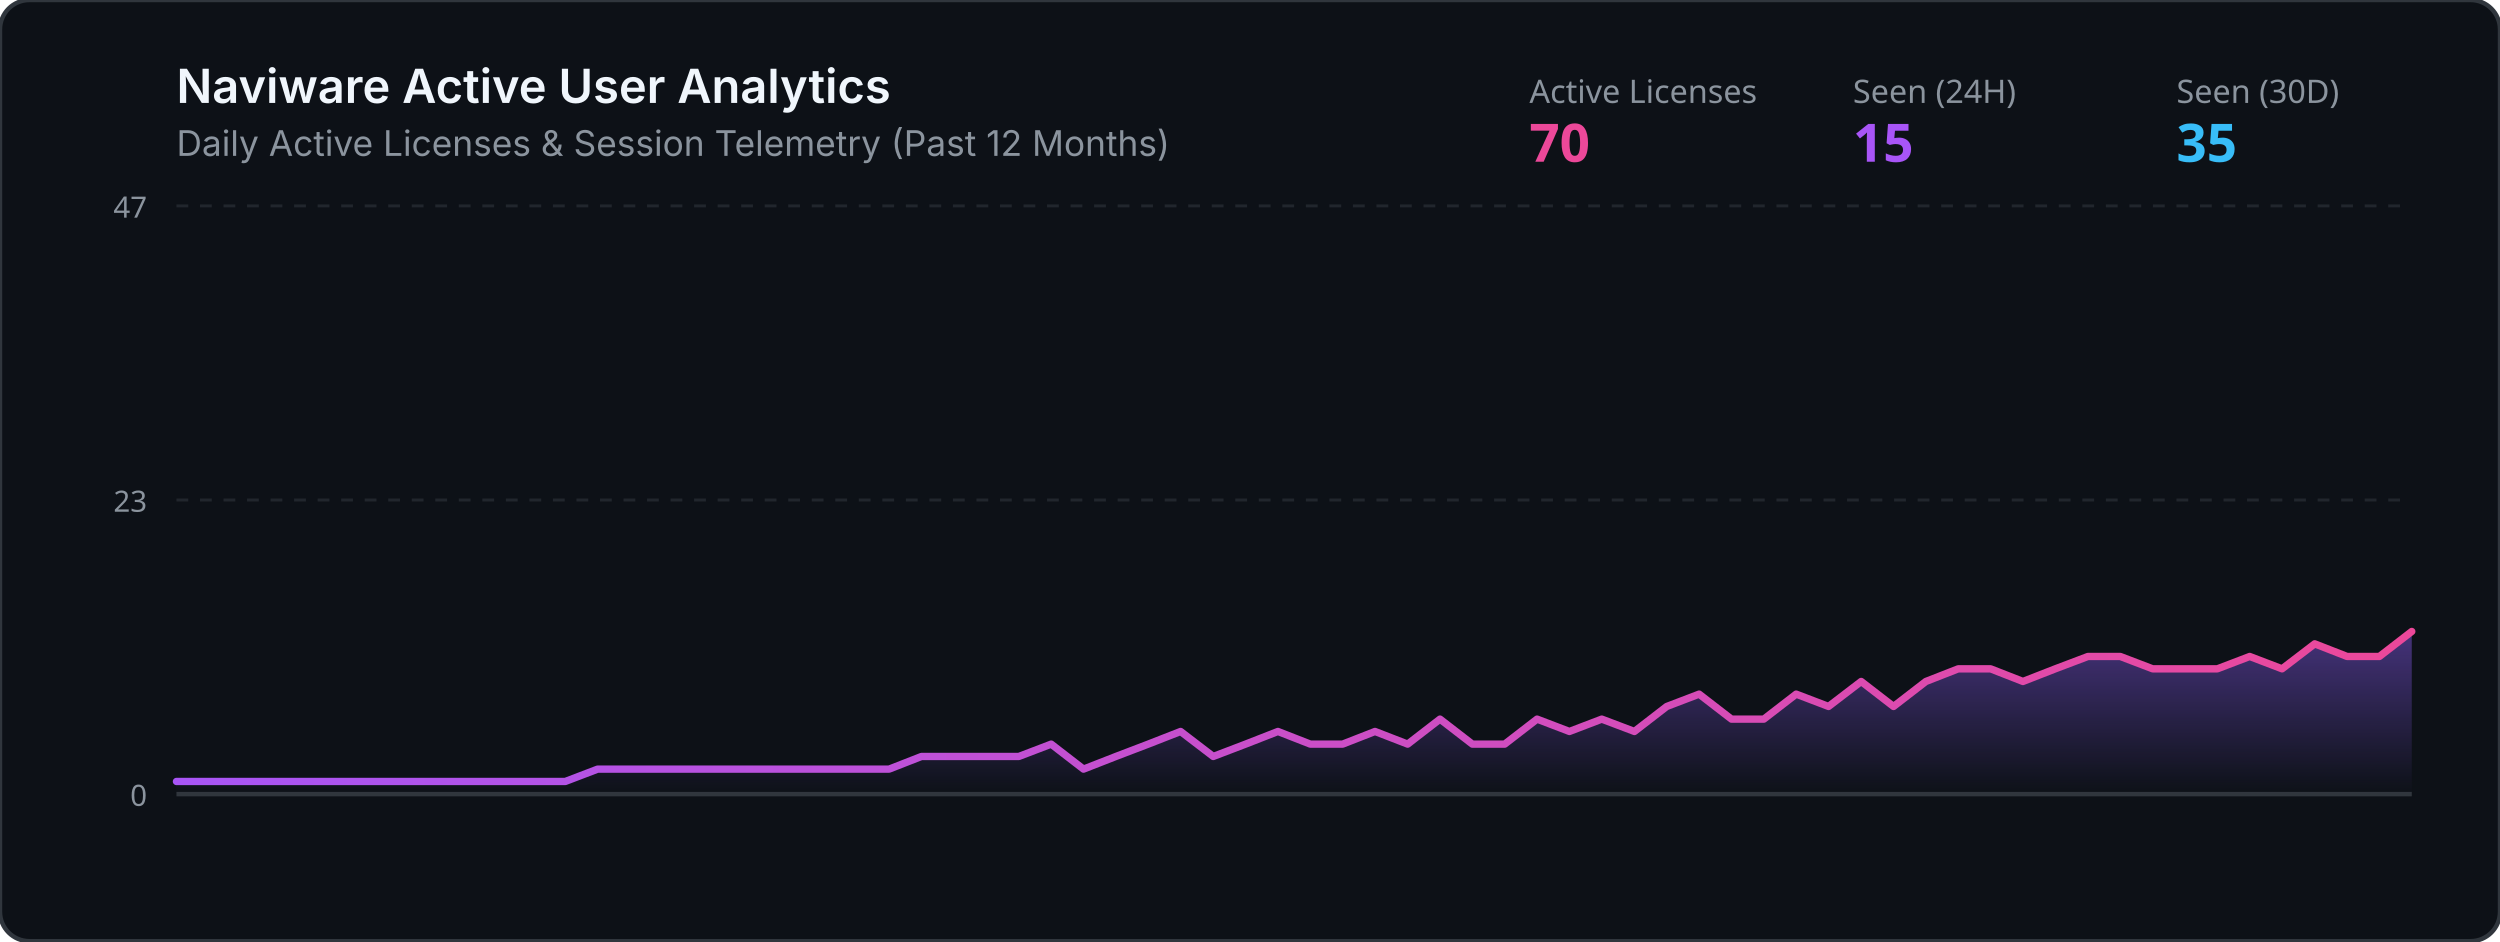
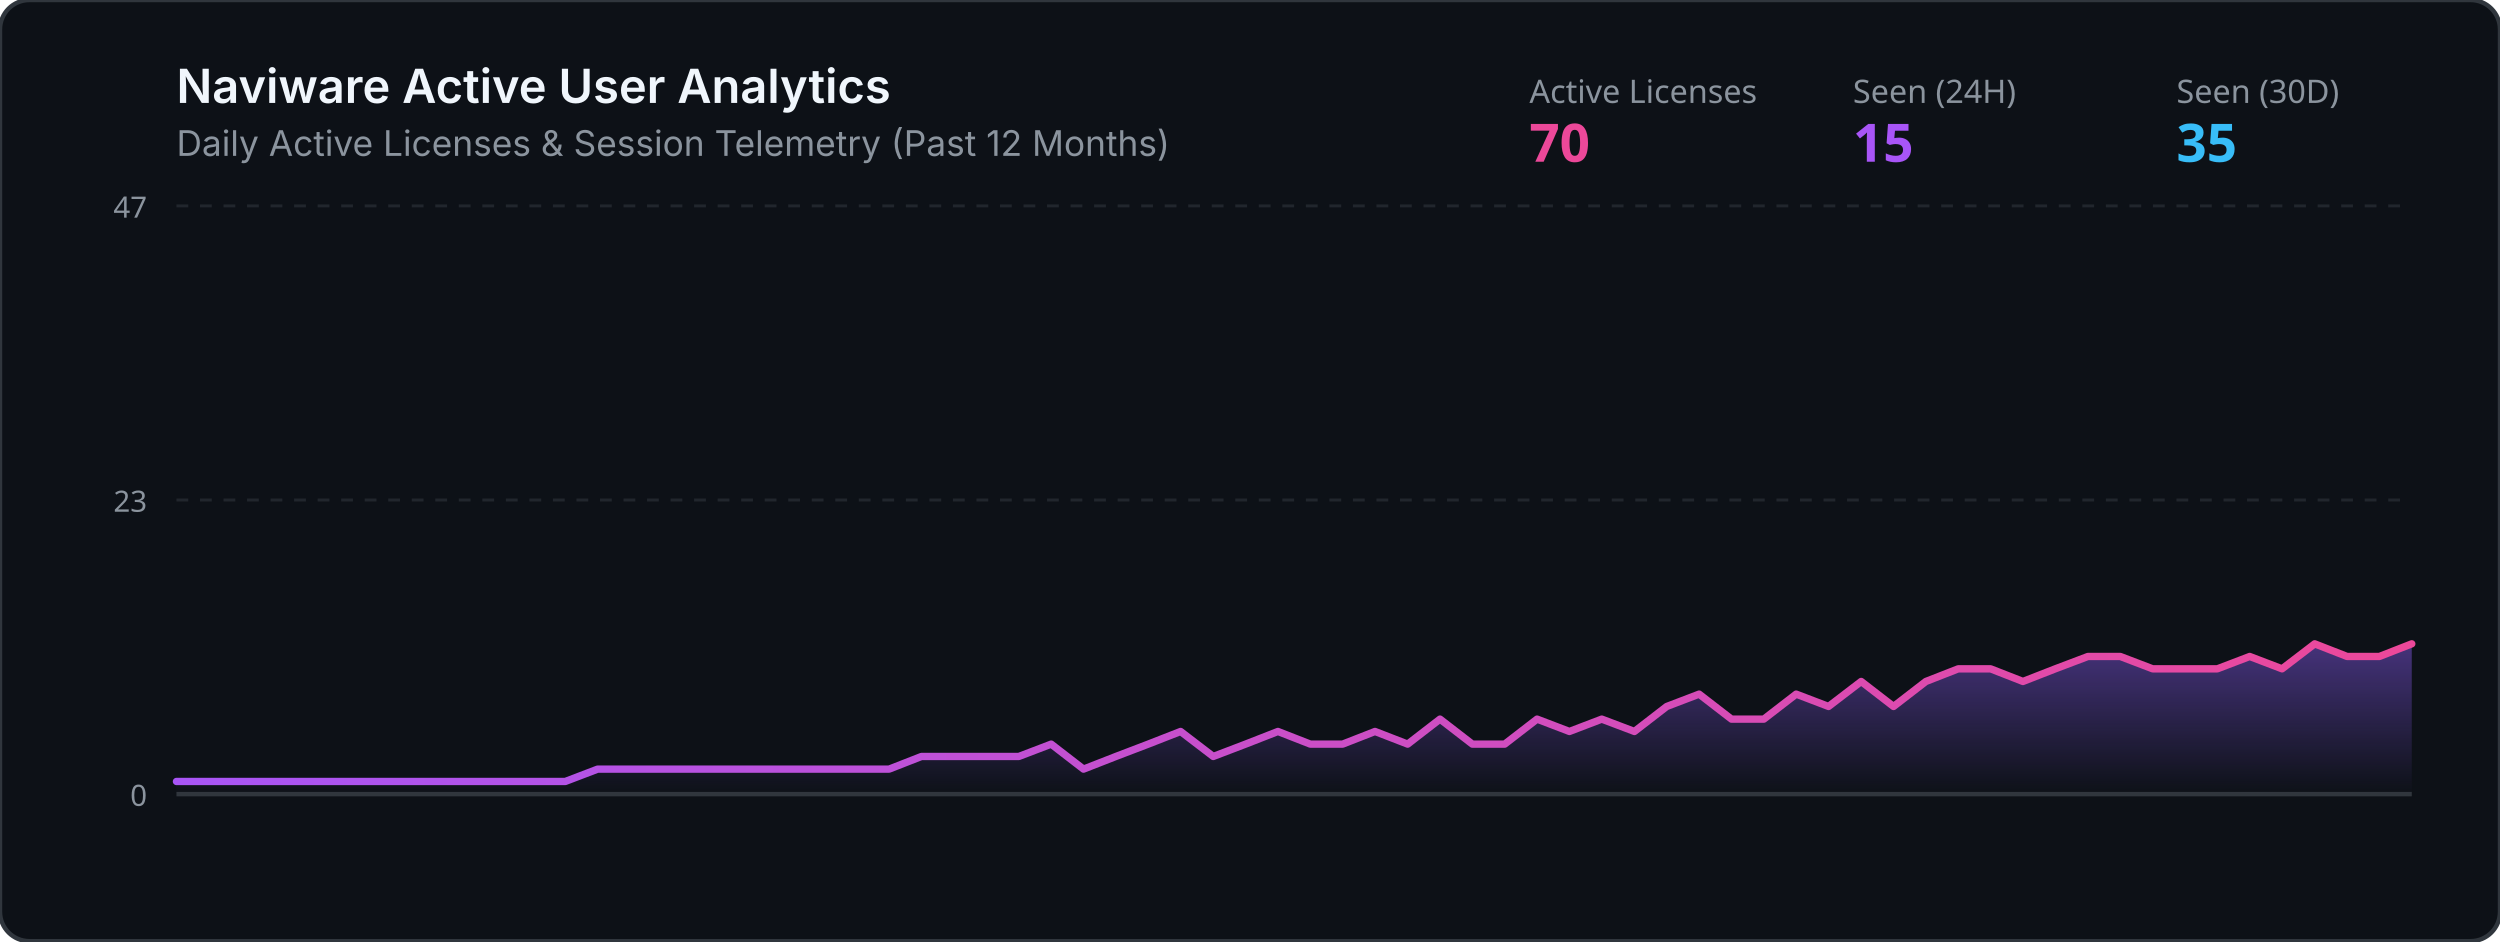
<svg xmlns="http://www.w3.org/2000/svg" viewBox="0 0 850 320" width="100%" height="320">
  <defs>
    <linearGradient id="grad" x1="0%" y1="0%" x2="0%" y2="100%">
      <stop offset="0%" stop-color="#8b5cf6" stop-opacity="0.45" />
      <stop offset="100%" stop-color="#8b5cf6" stop-opacity="0.0" />
    </linearGradient>
    <linearGradient id="lineGrad" x1="0%" y1="0%" x2="100%" y2="0%">
      <stop offset="0%" stop-color="#a855f7" />
      <stop offset="100%" stop-color="#ec4899" />
    </linearGradient>
  </defs>
  <rect width="850" height="320" rx="10" fill="#0d1117" stroke="#30363d" stroke-width="1.5" />
  <text x="60" y="35" fill="#f0f6fc" font-family="-apple-system,BlinkMacSystemFont,Segoe UI,sans-serif" font-size="16" font-weight="600">Naviware Active User Analytics</text>
  <text x="60" y="53" fill="#8b949e" font-family="-apple-system,BlinkMacSystemFont,Segoe UI,sans-serif" font-size="12">Daily Active Licenses &amp; Session Telemetry (Past 12 Months)</text>
  <text x="520" y="35" fill="#8b949e" font-family="sans-serif" font-size="11">Active Licenses</text>
  <text x="520" y="55" fill="#ec4899" font-family="sans-serif" font-size="18" font-weight="bold">70</text>
  <text x="630" y="35" fill="#8b949e" font-family="sans-serif" font-size="11">Seen (24H)</text>
  <text x="630" y="55" fill="#a855f7" font-family="sans-serif" font-size="18" font-weight="bold">15</text>
  <text x="740" y="35" fill="#8b949e" font-family="sans-serif" font-size="11">Seen (30D)</text>
  <text x="740" y="55" fill="#38bdf8" font-family="sans-serif" font-size="18" font-weight="bold">35</text>
  <line x1="60" y1="70" x2="820" y2="70" stroke="#21262d" stroke-width="1" stroke-dasharray="4" />
  <line x1="60" y1="170.0" x2="820" y2="170.0" stroke="#21262d" stroke-width="1" stroke-dasharray="4" />
  <line x1="60" y1="270" x2="820" y2="270" stroke="#30363d" stroke-width="1.5" />
  <text x="50" y="74" fill="#8b949e" font-family="sans-serif" font-size="10" text-anchor="end">47</text>
  <text x="50" y="174.0" fill="#8b949e" font-family="sans-serif" font-size="10" text-anchor="end">23</text>
  <text x="50" y="274" fill="#8b949e" font-family="sans-serif" font-size="10" text-anchor="end">0</text>
-   <polygon points="60,270 60.0,265.7 71.0,265.7 82.0,265.7 93.0,265.7 104.1,265.7 115.1,265.7 126.1,265.7 137.1,265.7 148.1,265.7 159.1,265.7 170.1,265.7 181.2,265.7 192.2,265.7 203.2,261.5 214.2,261.5 225.2,261.5 236.2,261.5 247.2,261.5 258.3,261.5 269.3,261.5 280.3,261.5 291.3,261.5 302.3,261.5 313.3,257.2 324.3,257.2 335.4,257.2 346.4,257.2 357.4,253.0 368.4,261.5 379.4,257.2 390.4,253.0 401.4,248.7 412.5,257.2 423.5,253.0 434.5,248.7 445.5,253.0 456.5,253.0 467.5,248.7 478.6,253.0 489.6,244.5 500.6,253.0 511.6,253.0 522.6,244.5 533.6,248.7 544.6,244.5 555.7,248.7 566.7,240.2 577.7,236.0 588.7,244.5 599.7,244.5 610.7,236.0 621.7,240.2 632.8,231.7 643.8,240.2 654.8,231.7 665.8,227.4 676.8,227.4 687.8,231.7 698.8,227.4 709.9,223.2 720.9,223.2 731.9,227.4 742.9,227.4 753.9,227.4 764.9,223.2 775.9,227.4 787.0,218.9 798.0,223.2 809.0,223.2 820.0,214.7 820,270" fill="url(#grad)" />
-   <polyline points="60.0,265.7 71.0,265.7 82.0,265.7 93.0,265.7 104.1,265.7 115.1,265.7 126.1,265.7 137.1,265.7 148.1,265.7 159.1,265.7 170.1,265.7 181.2,265.7 192.2,265.7 203.2,261.5 214.2,261.5 225.2,261.5 236.2,261.5 247.2,261.5 258.3,261.5 269.3,261.5 280.3,261.5 291.3,261.5 302.3,261.5 313.3,257.2 324.3,257.2 335.4,257.2 346.4,257.2 357.4,253.0 368.4,261.5 379.4,257.2 390.4,253.0 401.4,248.7 412.5,257.2 423.5,253.0 434.5,248.7 445.5,253.0 456.5,253.0 467.5,248.7 478.6,253.0 489.6,244.5 500.6,253.0 511.6,253.0 522.6,244.5 533.6,248.7 544.6,244.5 555.7,248.7 566.7,240.2 577.7,236.0 588.7,244.5 599.7,244.5 610.7,236.0 621.7,240.2 632.8,231.7 643.8,240.2 654.8,231.7 665.8,227.4 676.8,227.4 687.8,231.7 698.8,227.4 709.9,223.2 720.9,223.2 731.9,227.4 742.9,227.4 753.9,227.4 764.9,223.2 775.9,227.4 787.0,218.9 798.0,223.2 809.0,223.2 820.0,214.7" fill="none" stroke="url(#lineGrad)" stroke-width="2.5" stroke-linecap="round" stroke-linejoin="round" />
+   <polygon points="60,270 60.0,265.7 71.0,265.7 82.0,265.7 93.0,265.7 104.1,265.7 115.1,265.7 126.1,265.7 137.1,265.7 148.1,265.7 159.1,265.7 170.1,265.7 181.2,265.7 192.2,265.7 203.2,261.5 214.2,261.5 225.2,261.5 236.2,261.5 247.2,261.5 258.3,261.5 269.3,261.5 280.3,261.5 291.3,261.5 302.3,261.5 313.3,257.2 324.3,257.2 335.4,257.2 346.4,257.2 357.4,253.0 368.4,261.5 379.4,257.2 390.4,253.0 401.4,248.7 412.5,257.2 423.5,253.0 434.5,248.7 445.5,253.0 456.5,253.0 467.5,248.7 478.6,253.0 489.6,244.5 500.6,253.0 511.6,253.0 522.6,244.5 533.6,248.7 544.6,244.5 555.7,248.7 566.7,240.2 577.7,236.0 588.7,244.5 599.7,244.5 610.7,236.0 621.7,240.2 632.8,231.7 643.8,240.2 654.8,231.7 665.8,227.4 676.8,227.4 687.8,231.7 698.8,227.4 709.9,223.2 720.9,223.2 731.9,227.4 742.9,227.4 753.9,227.4 764.9,223.2 775.9,227.4 787.0,218.9 798.0,223.2 809.0,223.2 820.0,218.9 820,270" fill="url(#grad)" />
+   <polyline points="60.0,265.7 71.0,265.7 82.0,265.7 93.0,265.7 104.1,265.7 115.1,265.7 126.1,265.7 137.1,265.7 148.1,265.7 159.1,265.7 170.1,265.7 181.2,265.7 192.2,265.7 203.2,261.5 214.2,261.5 225.2,261.5 236.2,261.5 247.2,261.5 258.3,261.5 269.3,261.5 280.3,261.5 291.3,261.5 302.3,261.5 313.3,257.2 324.3,257.2 335.4,257.2 346.4,257.2 357.4,253.0 368.4,261.5 379.4,257.2 390.4,253.0 401.4,248.7 412.5,257.2 423.5,253.0 434.5,248.7 445.5,253.0 456.5,253.0 467.5,248.7 478.6,253.0 489.6,244.5 500.6,253.0 511.6,253.0 522.6,244.5 533.6,248.7 544.6,244.5 555.7,248.7 566.7,240.2 577.7,236.0 588.7,244.5 599.7,244.5 610.7,236.0 621.7,240.2 632.8,231.7 643.8,240.2 654.8,231.7 665.8,227.4 676.8,227.4 687.8,231.7 698.8,227.4 709.9,223.2 720.9,223.2 731.9,227.4 742.9,227.4 753.9,227.4 764.9,223.2 775.9,227.4 787.0,218.9 798.0,223.2 809.0,223.2 820.0,218.9" fill="none" stroke="url(#lineGrad)" stroke-width="2.5" stroke-linecap="round" stroke-linejoin="round" />
</svg>
